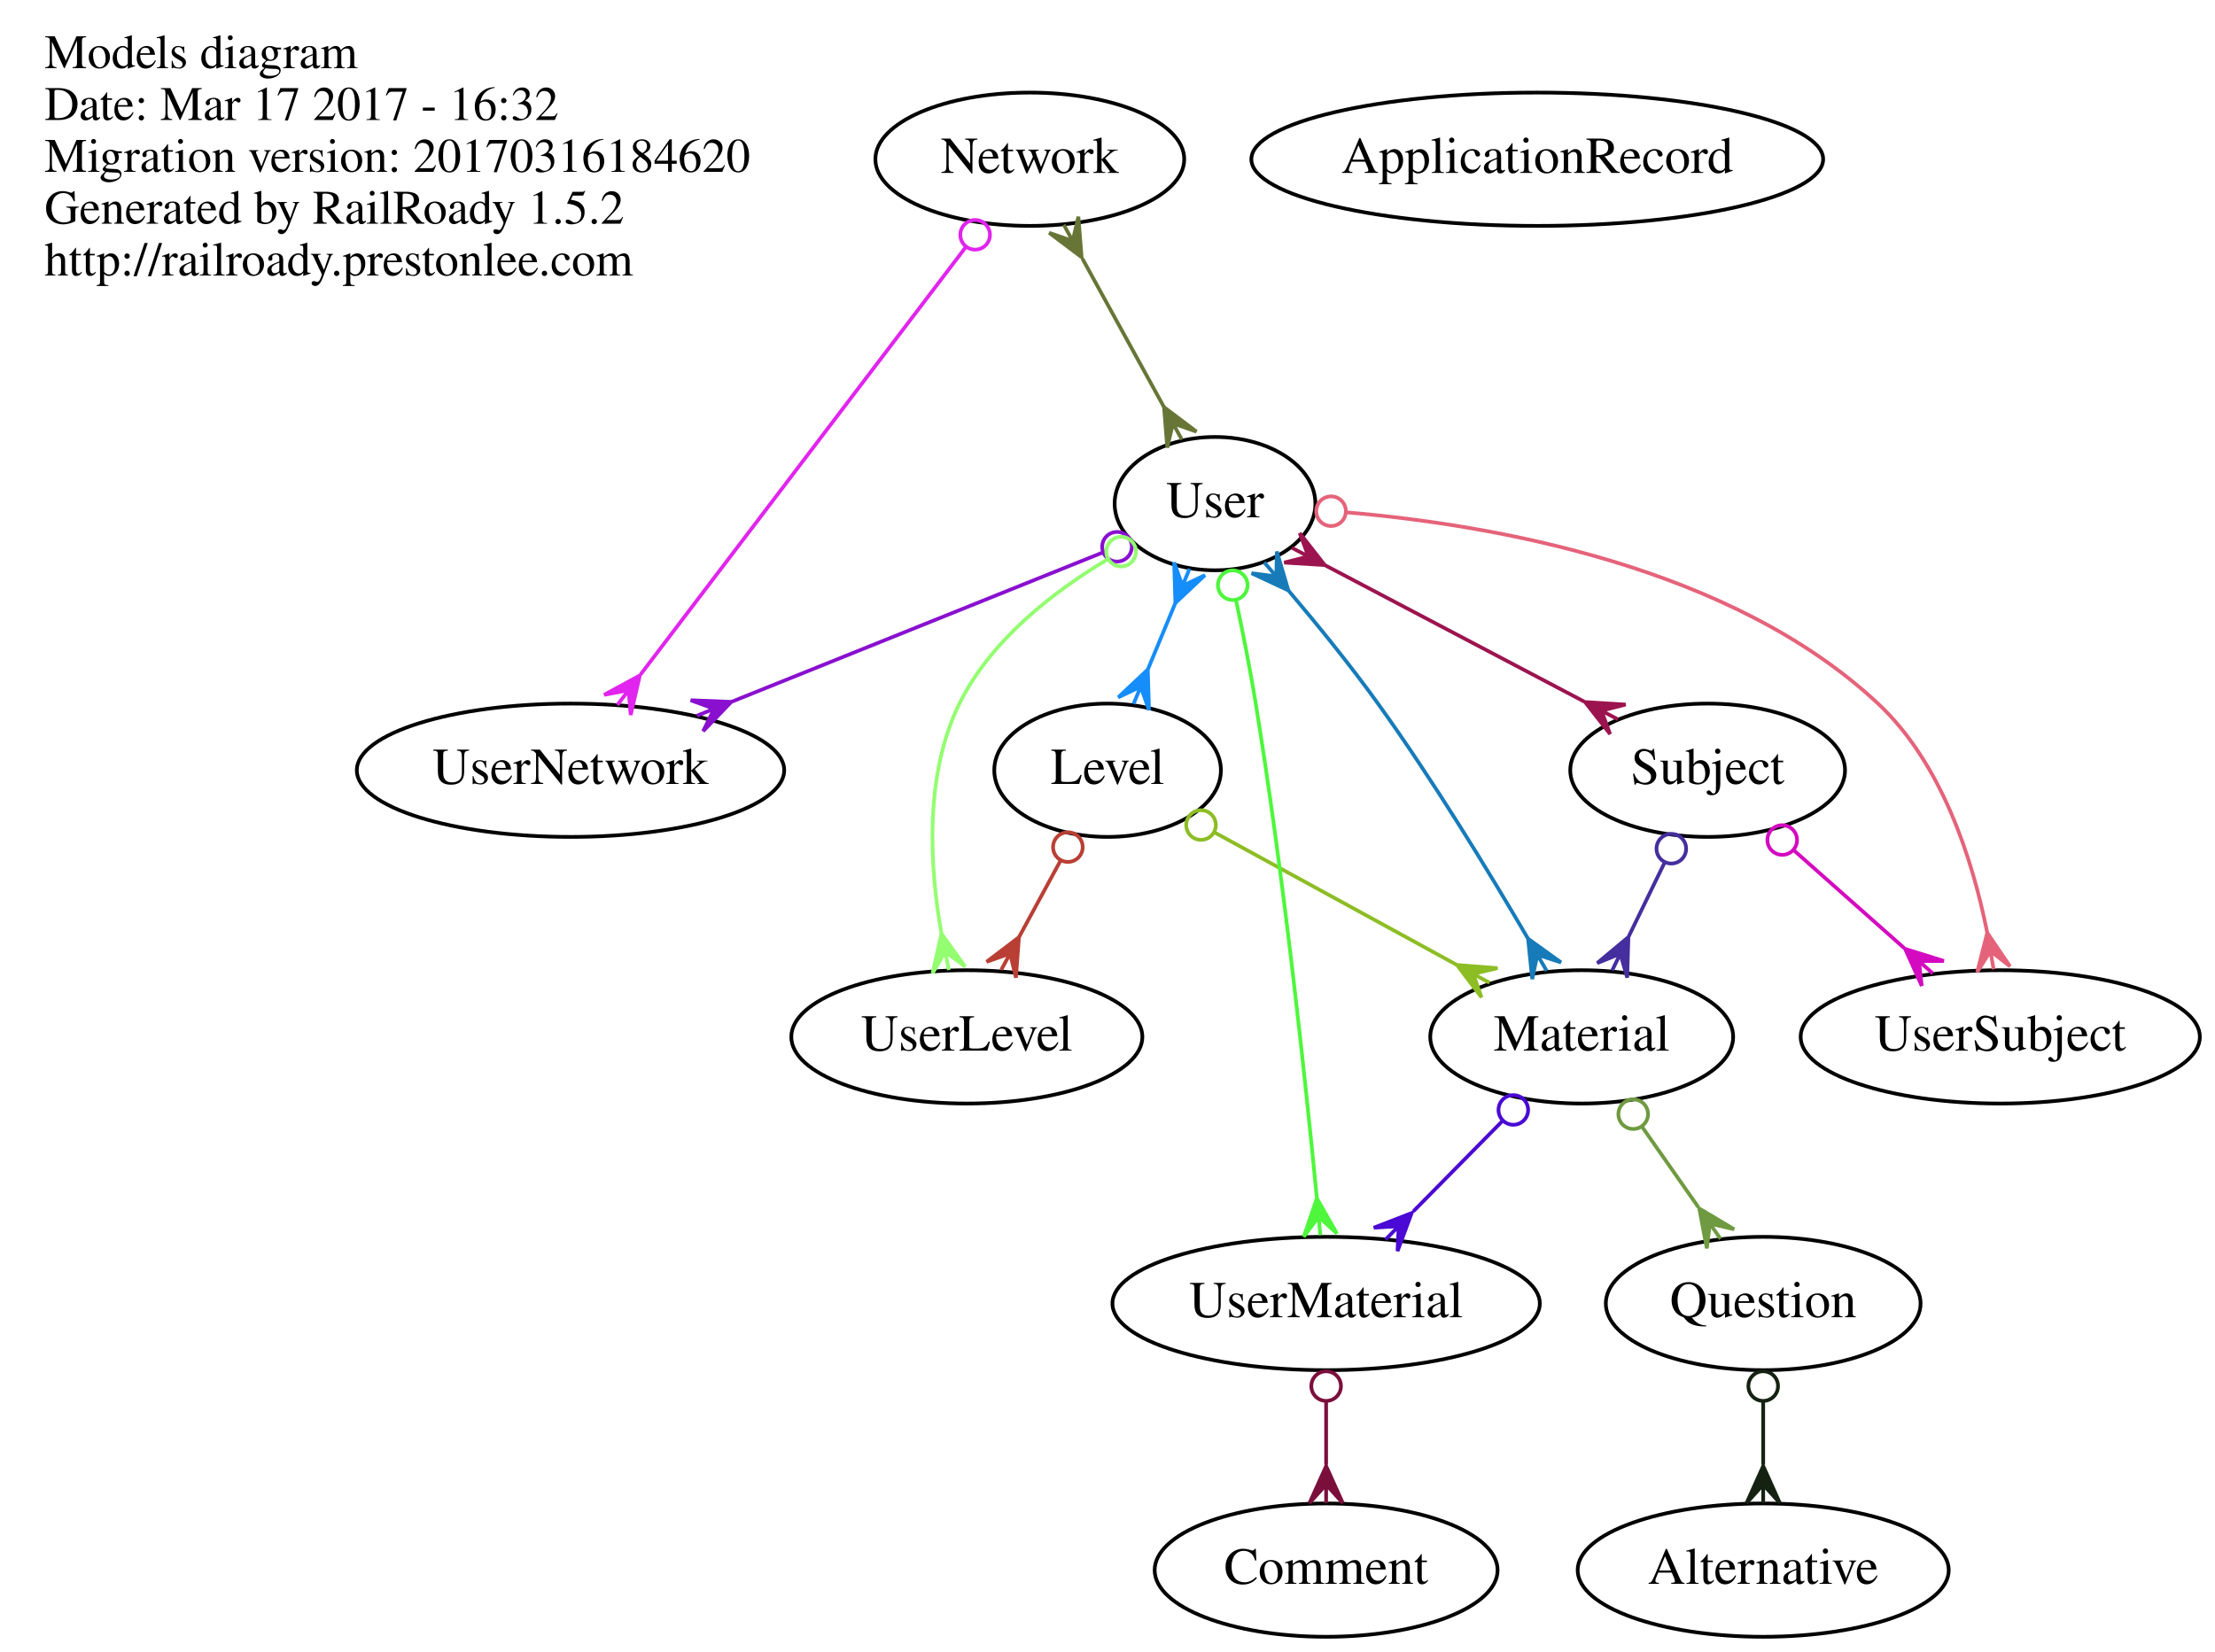
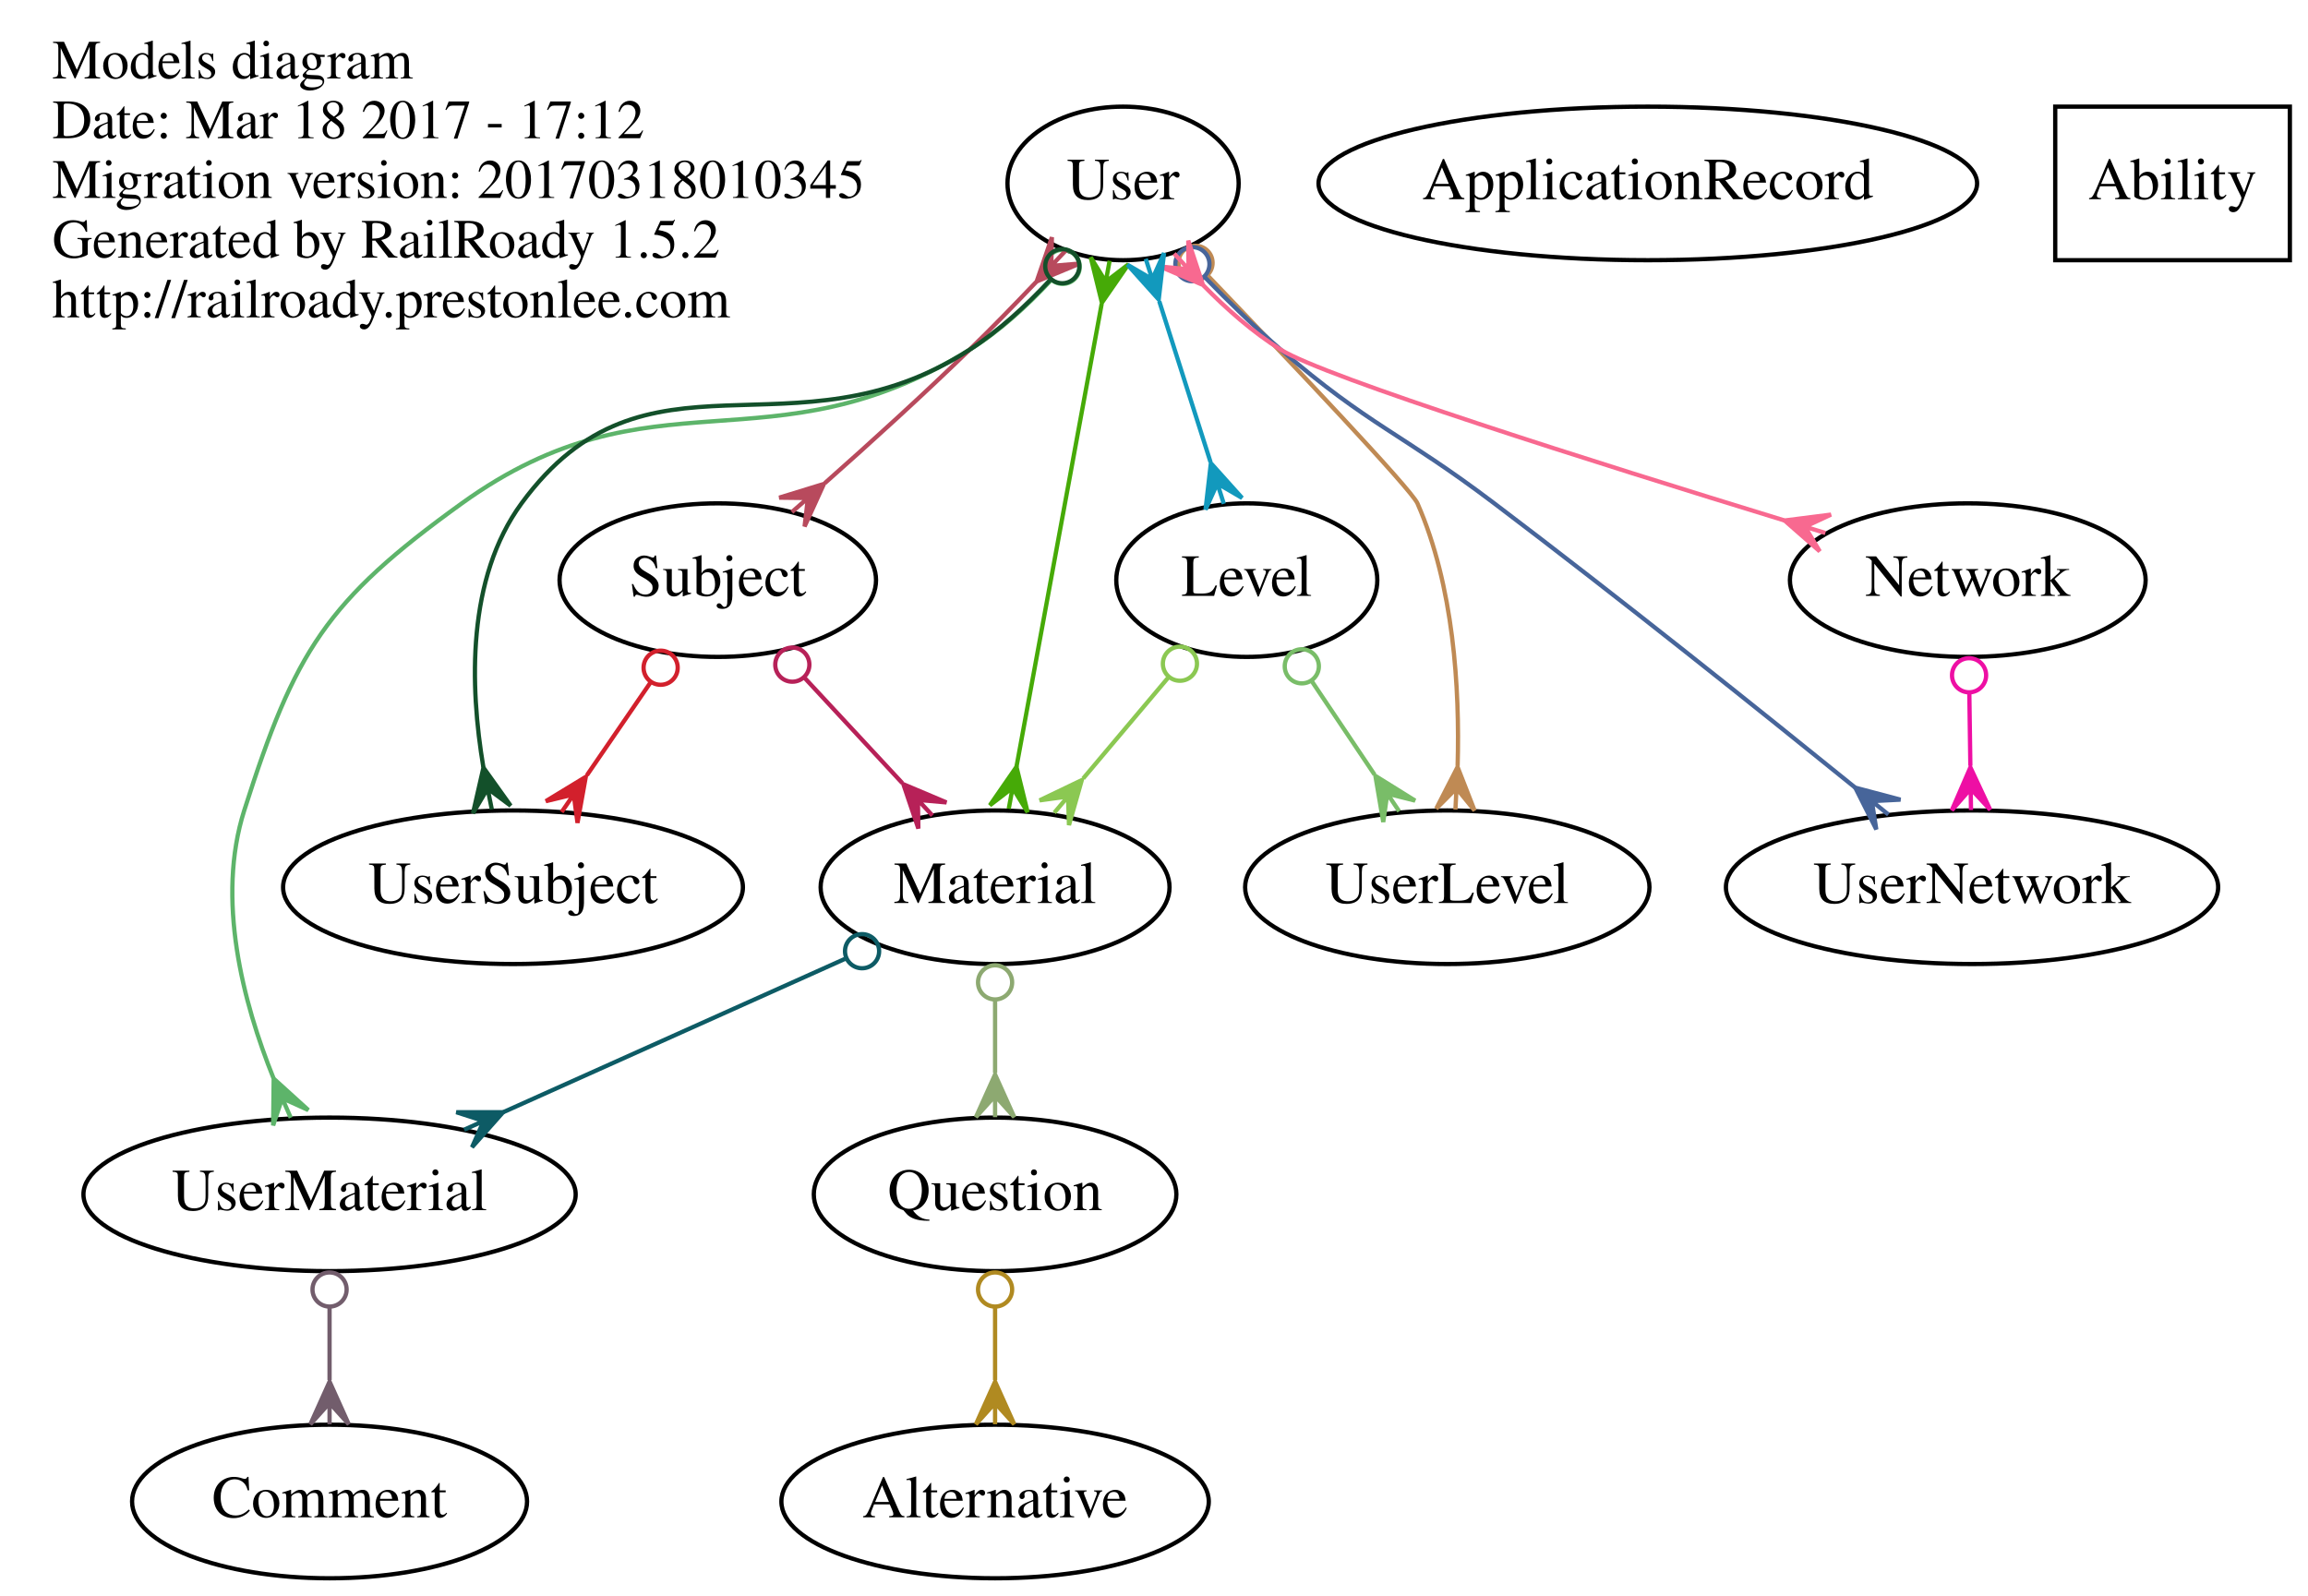
- <svg xmlns="http://www.w3.org/2000/svg" width="598pt" height="446pt" viewBox="0.00 0.00 597.95 446.00">
-   <g id="graph0" class="graph" transform="scale(1 1) rotate(0) translate(4 442)">
-     <polygon fill="none" stroke="none" points="-4,4 -4,-442 593.945,-442 593.945,4 -4,4" />
+ <svg xmlns="http://www.w3.org/2000/svg" width="541pt" height="374pt" viewBox="0.00 0.00 540.50 374.00">
+   <g id="graph0" class="graph" transform="scale(1 1) rotate(0) translate(4 370)">
+     <polygon fill="none" stroke="none" points="-4,4 -4,-370 536.5,-370 536.5,4 -4,4" />
    <g id="node1" class="node">
-       <text text-anchor="start" x="8" y="-423.6" font-family="Times,serif" font-size="13.00">Models diagram</text>
-       <text text-anchor="start" x="8" y="-409.6" font-family="Times,serif" font-size="13.00">Date: Mar 17 2017 - 16:32</text>
-       <text text-anchor="start" x="8" y="-395.6" font-family="Times,serif" font-size="13.00">Migration version: 20170316184620</text>
-       <text text-anchor="start" x="8" y="-381.6" font-family="Times,serif" font-size="13.00">Generated by RailRoady 1.5.2</text>
-       <text text-anchor="start" x="8" y="-367.6" font-family="Times,serif" font-size="13.00">http://railroady.prestonlee.com</text>
+       <text text-anchor="start" x="8" y="-351.6" font-family="Times,serif" font-size="13.00">Models diagram</text>
+       <text text-anchor="start" x="8" y="-337.6" font-family="Times,serif" font-size="13.00">Date: Mar 18 2017 - 17:12</text>
+       <text text-anchor="start" x="8" y="-323.6" font-family="Times,serif" font-size="13.00">Migration version: 20170318010345</text>
+       <text text-anchor="start" x="8" y="-309.6" font-family="Times,serif" font-size="13.00">Generated by RailRoady 1.5.2</text>
+       <text text-anchor="start" x="8" y="-295.6" font-family="Times,serif" font-size="13.00">http://railroady.prestonlee.com</text>
    </g>
    <g id="node2" class="node">
-       <ellipse fill="none" stroke="black" cx="150" cy="-234" rx="57.69" ry="18" />
-       <text text-anchor="middle" x="150" y="-230.3" font-family="Times,serif" font-size="14.00">UserNetwork</text>
+       <ellipse fill="none" stroke="black" cx="73" cy="-18" rx="46.292" ry="18" />
+       <text text-anchor="middle" x="73" y="-14.3" font-family="Times,serif" font-size="14.00">Comment</text>
    </g>
    <g id="node3" class="node">
-       <ellipse fill="none" stroke="black" cx="257" cy="-162" rx="47.392" ry="18" />
-       <text text-anchor="middle" x="257" y="-158.3" font-family="Times,serif" font-size="14.00">UserLevel</text>
+       <ellipse fill="none" stroke="black" cx="382" cy="-327" rx="77.187" ry="18" />
+       <text text-anchor="middle" x="382" y="-323.3" font-family="Times,serif" font-size="14.00">ApplicationRecord</text>
    </g>
    <g id="node4" class="node">
-       <ellipse fill="none" stroke="black" cx="295" cy="-234" rx="30.595" ry="18" />
-       <text text-anchor="middle" x="295" y="-230.3" font-family="Times,serif" font-size="14.00">Level</text>
+       <ellipse fill="none" stroke="black" cx="259" cy="-327" rx="27.097" ry="18" />
+       <text text-anchor="middle" x="259" y="-323.3" font-family="Times,serif" font-size="14.00">User</text>
+     </g>
+     <g id="node6" class="node">
+       <ellipse fill="none" stroke="black" cx="73" cy="-90" rx="57.69" ry="18" />
+       <text text-anchor="middle" x="73" y="-86.3" font-family="Times,serif" font-size="14.00">UserMaterial</text>
+     </g>
+     <g id="edge4" class="edge">
+       <path fill="none" stroke="#5db46a" d="M241.924,-304.127C236.416,-298.215 229.928,-292.277 223,-288 175.982,-258.973 148.839,-284.291 104,-252 72.179,-229.083 64.894,-217.367 53,-180 46.394,-159.245 52.658,-135.104 59.871,-117.205" />
+       <ellipse fill="none" stroke="#5db46a" cx="244.847" cy="-307.449" rx="4" ry="4" />
+       <polygon fill="#5db46a" stroke="#5db46a" points="59.903,-117.131 68.025,-109.763 61.901,-112.547 63.9,-107.964 63.9,-107.964 63.9,-107.964 61.901,-112.547 59.775,-106.166 59.903,-117.131 59.903,-117.131" />
+     </g>
+     <g id="node8" class="node">
+       <ellipse fill="none" stroke="black" cx="164" cy="-234" rx="37.093" ry="18" />
+       <text text-anchor="middle" x="164" y="-230.3" font-family="Times,serif" font-size="14.00">Subject</text>
+     </g>
+     <g id="edge5" class="edge">
+       <path fill="none" stroke="#b84a5d" d="M238.599,-303.862C233.579,-298.584 228.162,-293.027 223,-288 212.152,-277.436 199.737,-266.168 189.103,-256.75" />
+       <polygon fill="#b84a5d" stroke="#b84a5d" points="238.742,-304.015 242.314,-314.383 242.167,-307.657 245.592,-311.3 245.592,-311.3 245.592,-311.3 242.167,-307.657 248.871,-308.217 238.742,-304.015 238.742,-304.015" />
+       <polygon fill="#b84a5d" stroke="#b84a5d" points="188.882,-256.556 184.345,-246.572 185.128,-253.253 181.373,-249.951 181.373,-249.951 181.373,-249.951 185.128,-253.253 178.401,-253.33 188.882,-256.556 188.882,-256.556" />
+     </g>
+     <g id="node10" class="node">
+       <ellipse fill="none" stroke="black" cx="116" cy="-162" rx="53.891" ry="18" />
+       <text text-anchor="middle" x="116" y="-158.3" font-family="Times,serif" font-size="14.00">UserSubject</text>
    </g>
    <g id="edge1" class="edge">
-       <path fill="none" stroke="#b93f34" d="M282.348,-209.694C278.742,-203.05 274.79,-195.772 271.103,-188.979" />
-       <ellipse fill="none" stroke="#b93f34" cx="284.278" cy="-213.249" rx="4" ry="4" />
-       <polygon fill="#b93f34" stroke="#b93f34" points="271.067,-188.912 270.251,-177.977 268.681,-184.518 266.296,-180.124 266.296,-180.124 266.296,-180.124 268.681,-184.518 262.341,-182.271 271.067,-188.912 271.067,-188.912" />
+       <path fill="none" stroke="#13502a" d="M241.823,-304.286C236.313,-298.378 229.849,-292.403 223,-288 181.502,-261.322 147.124,-291.82 118,-252 105.144,-234.422 105.834,-209.231 109.054,-190.134" />
+       <ellipse fill="none" stroke="#13502a" cx="244.751" cy="-307.597" rx="4" ry="4" />
+       <polygon fill="#13502a" stroke="#13502a" points="109.071,-190.043 115.445,-181.12 110.052,-185.141 111.032,-180.238 111.032,-180.238 111.032,-180.238 110.052,-185.141 106.62,-179.355 109.071,-190.043 109.071,-190.043" />
    </g>
    <g id="node11" class="node">
-       <ellipse fill="none" stroke="black" cx="423" cy="-162" rx="40.893" ry="18" />
-       <text text-anchor="middle" x="423" y="-158.3" font-family="Times,serif" font-size="14.00">Material</text>
+       <ellipse fill="none" stroke="black" cx="335" cy="-162" rx="47.392" ry="18" />
+       <text text-anchor="middle" x="335" y="-158.3" font-family="Times,serif" font-size="14.00">UserLevel</text>
    </g>
    <g id="edge2" class="edge">
-       <path fill="none" stroke="#8dbd25" d="M323.947,-217.169C343.318,-206.576 368.883,-192.595 389.188,-181.491" />
-       <ellipse fill="none" stroke="#8dbd25" cx="320.223" cy="-219.206" rx="4" ry="4" />
-       <polygon fill="#8dbd25" stroke="#8dbd25" points="389.333,-181.412 400.266,-180.562 393.72,-179.013 398.107,-176.613 398.107,-176.613 398.107,-176.613 393.72,-179.013 395.948,-172.665 389.333,-181.412 389.333,-181.412" />
+       <path fill="none" stroke="#bf8a54" d="M278.83,-305.41C298.699,-284.677 326.551,-255.293 328,-252 336.517,-232.642 337.943,-208.634 337.418,-190.434" />
+       <ellipse fill="none" stroke="#bf8a54" cx="275.982" cy="-308.377" rx="4" ry="4" />
+       <polygon fill="#bf8a54" stroke="#bf8a54" points="337.406,-190.194 341.398,-179.981 337.155,-185.201 336.904,-180.207 336.904,-180.207 336.904,-180.207 337.155,-185.201 332.409,-180.433 337.406,-190.194 337.406,-190.194" />
+     </g>
+     <g id="node12" class="node">
+       <ellipse fill="none" stroke="black" cx="229" cy="-162" rx="40.893" ry="18" />
+       <text text-anchor="middle" x="229" y="-158.3" font-family="Times,serif" font-size="14.00">Material</text>
+     </g>
+     <g id="edge8" class="edge">
+       <path fill="none" stroke="#46aa07" d="M253.992,-298.791C248.447,-268.664 239.561,-220.382 234.014,-190.242" />
+       <polygon fill="#46aa07" stroke="#46aa07" points="254.036,-299.029 251.421,-309.679 254.941,-303.947 255.846,-308.864 255.846,-308.864 255.846,-308.864 254.941,-303.947 260.272,-308.05 254.036,-299.029 254.036,-299.029" />
+       <polygon fill="#46aa07" stroke="#46aa07" points="234.012,-190.232 236.628,-179.582 233.107,-185.314 232.202,-180.397 232.202,-180.397 232.202,-180.397 233.107,-185.314 227.776,-181.211 234.012,-190.232 234.012,-190.232" />
+     </g>
+     <g id="node13" class="node">
+       <ellipse fill="none" stroke="black" cx="458" cy="-162" rx="57.69" ry="18" />
+       <text text-anchor="middle" x="458" y="-158.3" font-family="Times,serif" font-size="14.00">UserNetwork</text>
+     </g>
+     <g id="edge3" class="edge">
+       <path fill="none" stroke="#47659a" d="M278.217,-304.953C283.764,-299.246 289.956,-293.209 296,-288 316.742,-270.122 324.164,-268.523 346,-252 375.281,-229.844 408.096,-203.596 430.598,-185.371" />
+       <ellipse fill="none" stroke="#47659a" cx="275.249" cy="-308.067" rx="4" ry="4" />
+       <polygon fill="#47659a" stroke="#47659a" points="430.631,-185.344 441.231,-182.536 434.513,-182.193 438.395,-179.042 438.395,-179.042 438.395,-179.042 434.513,-182.193 435.559,-175.548 430.631,-185.344 430.631,-185.344" />
+     </g>
+     <g id="node14" class="node">
+       <ellipse fill="none" stroke="black" cx="457" cy="-234" rx="41.693" ry="18" />
+       <text text-anchor="middle" x="457" y="-230.3" font-family="Times,serif" font-size="14.00">Network</text>
+     </g>
+     <g id="edge7" class="edge">
+       <path fill="none" stroke="#f86990" d="M277.804,-303.114C283.22,-297.581 289.45,-292.092 296,-288 306.267,-281.586 369.857,-261.519 413.977,-248.002" />
+       <polygon fill="#f86990" stroke="#f86990" points="277.732,-303.192 267.654,-307.513 274.351,-306.874 270.969,-310.557 270.969,-310.557 270.969,-310.557 274.351,-306.874 274.283,-313.601 277.732,-303.192 277.732,-303.192" />
+       <polygon fill="#f86990" stroke="#f86990" points="414.058,-247.977 424.936,-249.359 418.84,-246.516 423.622,-245.056 423.622,-245.056 423.622,-245.056 418.84,-246.516 422.307,-240.752 414.058,-247.977 414.058,-247.977" />
+     </g>
+     <g id="node15" class="node">
+       <ellipse fill="none" stroke="black" cx="288" cy="-234" rx="30.595" ry="18" />
+       <text text-anchor="middle" x="288" y="-230.3" font-family="Times,serif" font-size="14.00">Level</text>
+     </g>
+     <g id="edge6" class="edge">
+       <path fill="none" stroke="#1299bd" d="M267.491,-299.356C271.272,-287.493 275.714,-273.552 279.496,-261.684" />
+       <polygon fill="#1299bd" stroke="#1299bd" points="267.355,-299.781 260.031,-307.943 265.837,-304.545 264.319,-309.309 264.319,-309.309 264.319,-309.309 265.837,-304.545 268.607,-310.676 267.355,-299.781 267.355,-299.781" />
+       <polygon fill="#1299bd" stroke="#1299bd" points="279.58,-261.421 286.904,-253.26 281.098,-256.657 282.616,-251.893 282.616,-251.893 282.616,-251.893 281.098,-256.657 278.329,-250.527 279.58,-261.421 279.58,-261.421" />
    </g>
    <g id="node5" class="node">
-       <ellipse fill="none" stroke="black" cx="354" cy="-18" rx="46.292" ry="18" />
-       <text text-anchor="middle" x="354" y="-14.3" font-family="Times,serif" font-size="14.00">Comment</text>
+       <ellipse fill="none" stroke="black" cx="229" cy="-90" rx="42.494" ry="18" />
+       <text text-anchor="middle" x="229" y="-86.3" font-family="Times,serif" font-size="14.00">Question</text>
    </g>
-     <g id="node6" class="node">
-       <ellipse fill="none" stroke="black" cx="411" cy="-399" rx="77.187" ry="18" />
-       <text text-anchor="middle" x="411" y="-395.3" font-family="Times,serif" font-size="14.00">ApplicationRecord</text>
+     <g id="node9" class="node">
+       <ellipse fill="none" stroke="black" cx="229" cy="-18" rx="50.091" ry="18" />
+       <text text-anchor="middle" x="229" y="-14.3" font-family="Times,serif" font-size="14.00">Alternative</text>
+     </g>
+     <g id="edge9" class="edge">
+       <path fill="none" stroke="#b08a21" d="M229,-63.64C229,-58.063 229,-52.132 229,-46.476" />
+       <ellipse fill="none" stroke="#b08a21" cx="229" cy="-67.697" rx="4" ry="4" />
+       <polygon fill="#b08a21" stroke="#b08a21" points="229,-46.104 233.5,-36.104 229,-41.104 229,-36.104 229,-36.104 229,-36.104 229,-41.104 224.5,-36.104 229,-46.104 229,-46.104" />
+     </g>
+     <g id="edge10" class="edge">
+       <path fill="none" stroke="#725d6c" d="M73,-63.64C73,-58.063 73,-52.132 73,-46.476" />
+       <ellipse fill="none" stroke="#725d6c" cx="73" cy="-67.697" rx="4" ry="4" />
+       <polygon fill="#725d6c" stroke="#725d6c" points="73,-46.104 77.5,-36.104 73,-41.104 73,-36.104 73,-36.104 73,-36.104 73,-41.104 68.5,-36.104 73,-46.104 73,-46.104" />
    </g>
    <g id="node7" class="node">
-       <ellipse fill="none" stroke="black" cx="354" cy="-90" rx="57.69" ry="18" />
-       <text text-anchor="middle" x="354" y="-86.3" font-family="Times,serif" font-size="14.00">UserMaterial</text>
-     </g>
-     <g id="edge3" class="edge">
-       <path fill="none" stroke="#7b0f3c" d="M354,-63.64C354,-58.063 354,-52.132 354,-46.476" />
-       <ellipse fill="none" stroke="#7b0f3c" cx="354" cy="-67.697" rx="4" ry="4" />
-       <polygon fill="#7b0f3c" stroke="#7b0f3c" points="354,-46.104 358.5,-36.104 354,-41.104 354,-36.104 354,-36.104 354,-36.104 354,-41.104 349.5,-36.104 354,-46.104 354,-46.104" />
-     </g>
-     <g id="node8" class="node">
-       <ellipse fill="none" stroke="black" cx="274" cy="-399" rx="41.693" ry="18" />
-       <text text-anchor="middle" x="274" y="-395.3" font-family="Times,serif" font-size="14.00">Network</text>
-     </g>
-     <g id="edge4" class="edge">
-       <path fill="none" stroke="#e124ee" d="M256.595,-375.12C233.473,-344.726 192.777,-291.231 168.917,-259.867" />
-       <ellipse fill="none" stroke="#e124ee" cx="259.235" cy="-378.591" rx="4" ry="4" />
-       <polygon fill="#e124ee" stroke="#e124ee" points="168.717,-259.603 166.244,-248.92 165.689,-255.624 162.662,-251.645 162.662,-251.645 162.662,-251.645 165.689,-255.624 159.081,-254.369 168.717,-259.603 168.717,-259.603" />
-     </g>
-     <g id="node9" class="node">
-       <ellipse fill="none" stroke="black" cx="324" cy="-306" rx="27.097" ry="18" />
-       <text text-anchor="middle" x="324" y="-302.3" font-family="Times,serif" font-size="14.00">User</text>
-     </g>
-     <g id="edge5" class="edge">
-       <path fill="none" stroke="#677637" d="M288.222,-372.115C295.1,-359.598 303.324,-344.631 310.152,-332.204" />
-       <polygon fill="#677637" stroke="#677637" points="287.986,-372.545 279.227,-379.142 285.579,-376.927 283.171,-381.309 283.171,-381.309 283.171,-381.309 285.579,-376.927 287.115,-383.476 287.986,-372.545 287.986,-372.545" />
-       <polygon fill="#677637" stroke="#677637" points="310.24,-332.043 318.999,-325.446 312.648,-327.661 315.056,-323.279 315.056,-323.279 315.056,-323.279 312.648,-327.661 311.112,-321.112 310.24,-332.043 310.24,-332.043" />
-     </g>
-     <g id="edge8" class="edge">
-       <path fill="none" stroke="#8910cf" d="M293.47,-292.718C265.758,-281.569 224.586,-265.006 193.446,-252.478" />
-       <ellipse fill="none" stroke="#8910cf" cx="297.542" cy="-294.356" rx="4" ry="4" />
-       <polygon fill="#8910cf" stroke="#8910cf" points="193.408,-252.463 185.81,-244.556 188.769,-250.597 184.13,-248.731 184.13,-248.731 184.13,-248.731 188.769,-250.597 182.451,-252.905 193.408,-252.463 193.408,-252.463" />
-     </g>
-     <g id="edge7" class="edge">
-       <path fill="none" stroke="#94fe71" d="M295.011,-290.973C280.118,-282.067 263.378,-269 255,-252 245.532,-232.789 246.9,-208.298 250.148,-189.872" />
-       <ellipse fill="none" stroke="#94fe71" cx="298.65" cy="-293.037" rx="4" ry="4" />
-       <polygon fill="#94fe71" stroke="#94fe71" points="250.148,-189.869 256.557,-180.972 251.148,-184.97 252.148,-180.071 252.148,-180.071 252.148,-180.071 251.148,-184.97 247.739,-179.171 250.148,-189.869 250.148,-189.869" />
+       <polygon fill="none" stroke="black" points="532.5,-345 477.5,-345 477.5,-309 532.5,-309 532.5,-345" />
+       <text text-anchor="middle" x="505" y="-323.3" font-family="Times,serif" font-size="14.00">Ability</text>
    </g>
    <g id="edge11" class="edge">
-       <path fill="none" stroke="#158dfa" d="M313.252,-279.056C310.85,-273.258 308.3,-267.104 305.892,-261.291" />
-       <polygon fill="#158dfa" stroke="#158dfa" points="313.3,-279.172 312.97,-290.133 315.214,-283.792 317.127,-288.411 317.127,-288.411 317.127,-288.411 315.214,-283.792 321.285,-286.689 313.3,-279.172 313.3,-279.172" />
-       <polygon fill="#158dfa" stroke="#158dfa" points="305.852,-261.195 306.182,-250.234 303.938,-256.575 302.025,-251.956 302.025,-251.956 302.025,-251.956 303.938,-256.575 297.867,-253.679 305.852,-261.195 305.852,-261.195" />
-     </g>
-     <g id="edge9" class="edge">
-       <path fill="none" stroke="#4ef73c" d="M329.681,-279.88C331.544,-271.092 333.515,-261.138 335,-252 342.583,-205.326 348.396,-150.571 351.497,-118.445" />
-       <ellipse fill="none" stroke="#4ef73c" cx="328.794" cy="-283.975" rx="4" ry="4" />
-       <polygon fill="#4ef73c" stroke="#4ef73c" points="351.499,-118.417 356.923,-108.886 351.971,-113.439 352.443,-108.461 352.443,-108.461 352.443,-108.461 351.971,-113.439 347.963,-108.037 351.499,-118.417 351.499,-118.417" />
+       <path fill="none" stroke="#d2202c" d="M148.339,-210.161C143.541,-203.164 138.235,-195.426 133.332,-188.276" />
+       <ellipse fill="none" stroke="#d2202c" cx="150.605" cy="-213.466" rx="4" ry="4" />
+       <polygon fill="#d2202c" stroke="#d2202c" points="133.061,-187.881 131.117,-177.089 130.233,-183.757 127.406,-179.633 127.406,-179.633 127.406,-179.633 130.233,-183.757 123.694,-182.178 133.061,-187.881 133.061,-187.881" />
    </g>
    <g id="edge12" class="edge">
-       <path fill="none" stroke="#177bb9" d="M343.834,-282.528C351.664,-273.3 360.55,-262.365 368,-252 382.805,-231.402 397.825,-206.791 408.42,-188.675" />
-       <polygon fill="#177bb9" stroke="#177bb9" points="343.808,-282.559 333.876,-287.207 340.548,-286.35 337.288,-290.141 337.288,-290.141 337.288,-290.141 340.548,-286.35 340.7,-293.075 343.808,-282.559 343.808,-282.559" />
-       <polygon fill="#177bb9" stroke="#177bb9" points="408.519,-188.503 417.426,-182.105 411.026,-184.176 413.532,-179.85 413.532,-179.85 413.532,-179.85 411.026,-184.176 409.638,-177.594 408.519,-188.503 408.519,-188.503" />
+       <path fill="none" stroke="#b72158" d="M184.248,-211.194C191.547,-203.334 199.811,-194.434 207.234,-186.441" />
+       <ellipse fill="none" stroke="#b72158" cx="181.471" cy="-214.185" rx="4" ry="4" />
+       <polygon fill="#b72158" stroke="#b72158" points="207.504,-186.149 217.606,-181.883 210.907,-182.485 214.309,-178.821 214.309,-178.821 214.309,-178.821 210.907,-182.485 211.011,-175.759 207.504,-186.149 207.504,-186.149" />
    </g>
-     <g id="node12" class="node">
-       <ellipse fill="none" stroke="black" cx="536" cy="-162" rx="53.891" ry="18" />
-       <text text-anchor="middle" x="536" y="-158.3" font-family="Times,serif" font-size="14.00">UserSubject</text>
-     </g>
-     <g id="edge6" class="edge">
-       <path fill="none" stroke="#e5637a" d="M359.445,-303.647C399.249,-300.271 463.437,-288.99 503,-252 520.244,-235.877 528.523,-209.93 532.47,-190.201" />
-       <ellipse fill="none" stroke="#e5637a" cx="355.328" cy="-303.955" rx="4" ry="4" />
-       <polygon fill="#e5637a" stroke="#e5637a" points="532.486,-190.111 538.638,-181.034 533.345,-185.186 534.205,-180.26 534.205,-180.26 534.205,-180.26 533.345,-185.186 529.772,-179.486 532.486,-190.111 532.486,-190.111" />
-     </g>
-     <g id="node14" class="node">
-       <ellipse fill="none" stroke="black" cx="457" cy="-234" rx="37.093" ry="18" />
-       <text text-anchor="middle" x="457" y="-230.3" font-family="Times,serif" font-size="14.00">Subject</text>
-     </g>
-     <g id="edge10" class="edge">
-       <path fill="none" stroke="#9c144f" d="M353.733,-289.351C374.476,-278.434 402.18,-263.853 423.67,-252.542" />
-       <polygon fill="#9c144f" stroke="#9c144f" points="353.63,-289.405 342.685,-290.08 349.206,-291.734 344.781,-294.062 344.781,-294.062 344.781,-294.062 349.206,-291.734 346.877,-298.045 353.63,-289.405 353.63,-289.405" />
-       <polygon fill="#9c144f" stroke="#9c144f" points="423.911,-252.415 434.856,-251.74 428.336,-250.086 432.76,-247.758 432.76,-247.758 432.76,-247.758 428.336,-250.086 430.665,-243.776 423.911,-252.415 423.911,-252.415" />
-     </g>
-     <g id="node10" class="node">
-       <ellipse fill="none" stroke="black" cx="472" cy="-18" rx="50.091" ry="18" />
-       <text text-anchor="middle" x="472" y="-14.3" font-family="Times,serif" font-size="14.00">Alternative</text>
+     <g id="edge14" class="edge">
+       <path fill="none" stroke="#8da971" d="M229,-135.64C229,-130.063 229,-124.132 229,-118.476" />
+       <ellipse fill="none" stroke="#8da971" cx="229" cy="-139.697" rx="4" ry="4" />
+       <polygon fill="#8da971" stroke="#8da971" points="229,-118.104 233.5,-108.104 229,-113.104 229,-108.104 229,-108.104 229,-108.104 229,-113.104 224.5,-108.104 229,-118.104 229,-118.104" />
    </g>
    <g id="edge13" class="edge">
-       <path fill="none" stroke="#4a09d4" d="M401.591,-139.281C393.96,-131.539 385.326,-122.78 377.527,-114.868" />
-       <ellipse fill="none" stroke="#4a09d4" cx="404.535" cy="-142.267" rx="4" ry="4" />
-       <polygon fill="#4a09d4" stroke="#4a09d4" points="377.094,-114.429 373.279,-104.148 373.584,-110.868 370.074,-107.307 370.074,-107.307 370.074,-107.307 373.584,-110.868 366.869,-110.466 377.094,-114.429 377.094,-114.429" />
-     </g>
-     <g id="node13" class="node">
-       <ellipse fill="none" stroke="black" cx="472" cy="-90" rx="42.494" ry="18" />
-       <text text-anchor="middle" x="472" y="-86.3" font-family="Times,serif" font-size="14.00">Question</text>
-     </g>
-     <g id="edge14" class="edge">
-       <path fill="none" stroke="#6f9a41" d="M439.231,-137.812C444.119,-130.831 449.503,-123.138 454.471,-116.042" />
-       <ellipse fill="none" stroke="#6f9a41" cx="436.906" cy="-141.134" rx="4" ry="4" />
-       <polygon fill="#6f9a41" stroke="#6f9a41" points="454.736,-115.662 464.158,-110.051 457.604,-111.566 460.471,-107.47 460.471,-107.47 460.471,-107.47 457.604,-111.566 456.784,-104.889 454.736,-115.662 454.736,-115.662" />
+       <path fill="none" stroke="#0d5b65" d="M193.835,-145.221C170.061,-134.553 138.59,-120.431 113.726,-109.274" />
+       <ellipse fill="none" stroke="#0d5b65" cx="197.82" cy="-147.009" rx="4" ry="4" />
+       <polygon fill="#0d5b65" stroke="#0d5b65" points="113.673,-109.251 106.392,-101.051 109.112,-107.204 104.55,-105.157 104.55,-105.157 104.55,-105.157 109.112,-107.204 102.708,-109.263 113.673,-109.251 113.673,-109.251" />
    </g>
    <g id="edge15" class="edge">
-       <path fill="none" stroke="#152211" d="M472,-63.64C472,-58.063 472,-52.132 472,-46.476" />
-       <ellipse fill="none" stroke="#152211" cx="472" cy="-67.697" rx="4" ry="4" />
-       <polygon fill="#152211" stroke="#152211" points="472,-46.104 476.5,-36.104 472,-41.104 472,-36.104 472,-36.104 472,-36.104 472,-41.104 467.5,-36.104 472,-46.104 472,-46.104" />
+       <path fill="none" stroke="#ee0fa4" d="M457.362,-207.64C457.442,-202.063 457.527,-196.132 457.607,-190.476" />
+       <ellipse fill="none" stroke="#ee0fa4" cx="457.304" cy="-211.697" rx="4" ry="4" />
+       <polygon fill="#ee0fa4" stroke="#ee0fa4" points="457.613,-190.103 462.255,-180.169 457.684,-185.104 457.756,-180.104 457.756,-180.104 457.756,-180.104 457.684,-185.104 453.256,-180.04 457.613,-190.103 457.613,-190.103" />
+     </g>
+     <g id="edge16" class="edge">
+       <path fill="none" stroke="#79bd68" d="M303.295,-210.221C307.972,-203.255 313.144,-195.551 317.931,-188.422" />
+       <ellipse fill="none" stroke="#79bd68" cx="300.895" cy="-213.795" rx="4" ry="4" />
+       <polygon fill="#79bd68" stroke="#79bd68" points="318.147,-188.1 327.458,-182.306 320.935,-183.948 323.722,-179.797 323.722,-179.797 323.722,-179.797 320.935,-183.948 319.986,-177.289 318.147,-188.1 318.147,-188.1" />
    </g>
    <g id="edge17" class="edge">
-       <path fill="none" stroke="#452e9e" d="M445.373,-209.062C442.25,-202.632 438.857,-195.647 435.68,-189.106" />
-       <ellipse fill="none" stroke="#452e9e" cx="447.195" cy="-212.813" rx="4" ry="4" />
-       <polygon fill="#452e9e" stroke="#452e9e" points="435.605,-188.951 435.284,-177.99 433.42,-184.454 431.236,-179.956 431.236,-179.956 431.236,-179.956 433.42,-184.454 427.188,-181.922 435.605,-188.951 435.605,-188.951" />
-     </g>
-     <g id="edge16" class="edge">
-       <path fill="none" stroke="#d40ac0" d="M480.164,-212.475C489.538,-204.169 500.402,-194.542 510.042,-186.001" />
-       <ellipse fill="none" stroke="#d40ac0" cx="477.136" cy="-215.158" rx="4" ry="4" />
-       <polygon fill="#d40ac0" stroke="#d40ac0" points="510.308,-185.765 520.776,-182.502 514.05,-182.45 517.792,-179.134 517.792,-179.134 517.792,-179.134 514.05,-182.45 514.808,-175.766 510.308,-185.765 510.308,-185.765" />
+       <path fill="none" stroke="#8bc852" d="M269.742,-211.338C263.381,-203.791 256.2,-195.271 249.658,-187.51" />
+       <ellipse fill="none" stroke="#8bc852" cx="272.328" cy="-214.406" rx="4" ry="4" />
+       <polygon fill="#8bc852" stroke="#8bc852" points="249.324,-187.113 246.32,-176.567 246.102,-183.29 242.879,-179.467 242.879,-179.467 242.879,-179.467 246.102,-183.29 239.439,-182.367 249.324,-187.113 249.324,-187.113" />
    </g>
  </g>
</svg>
